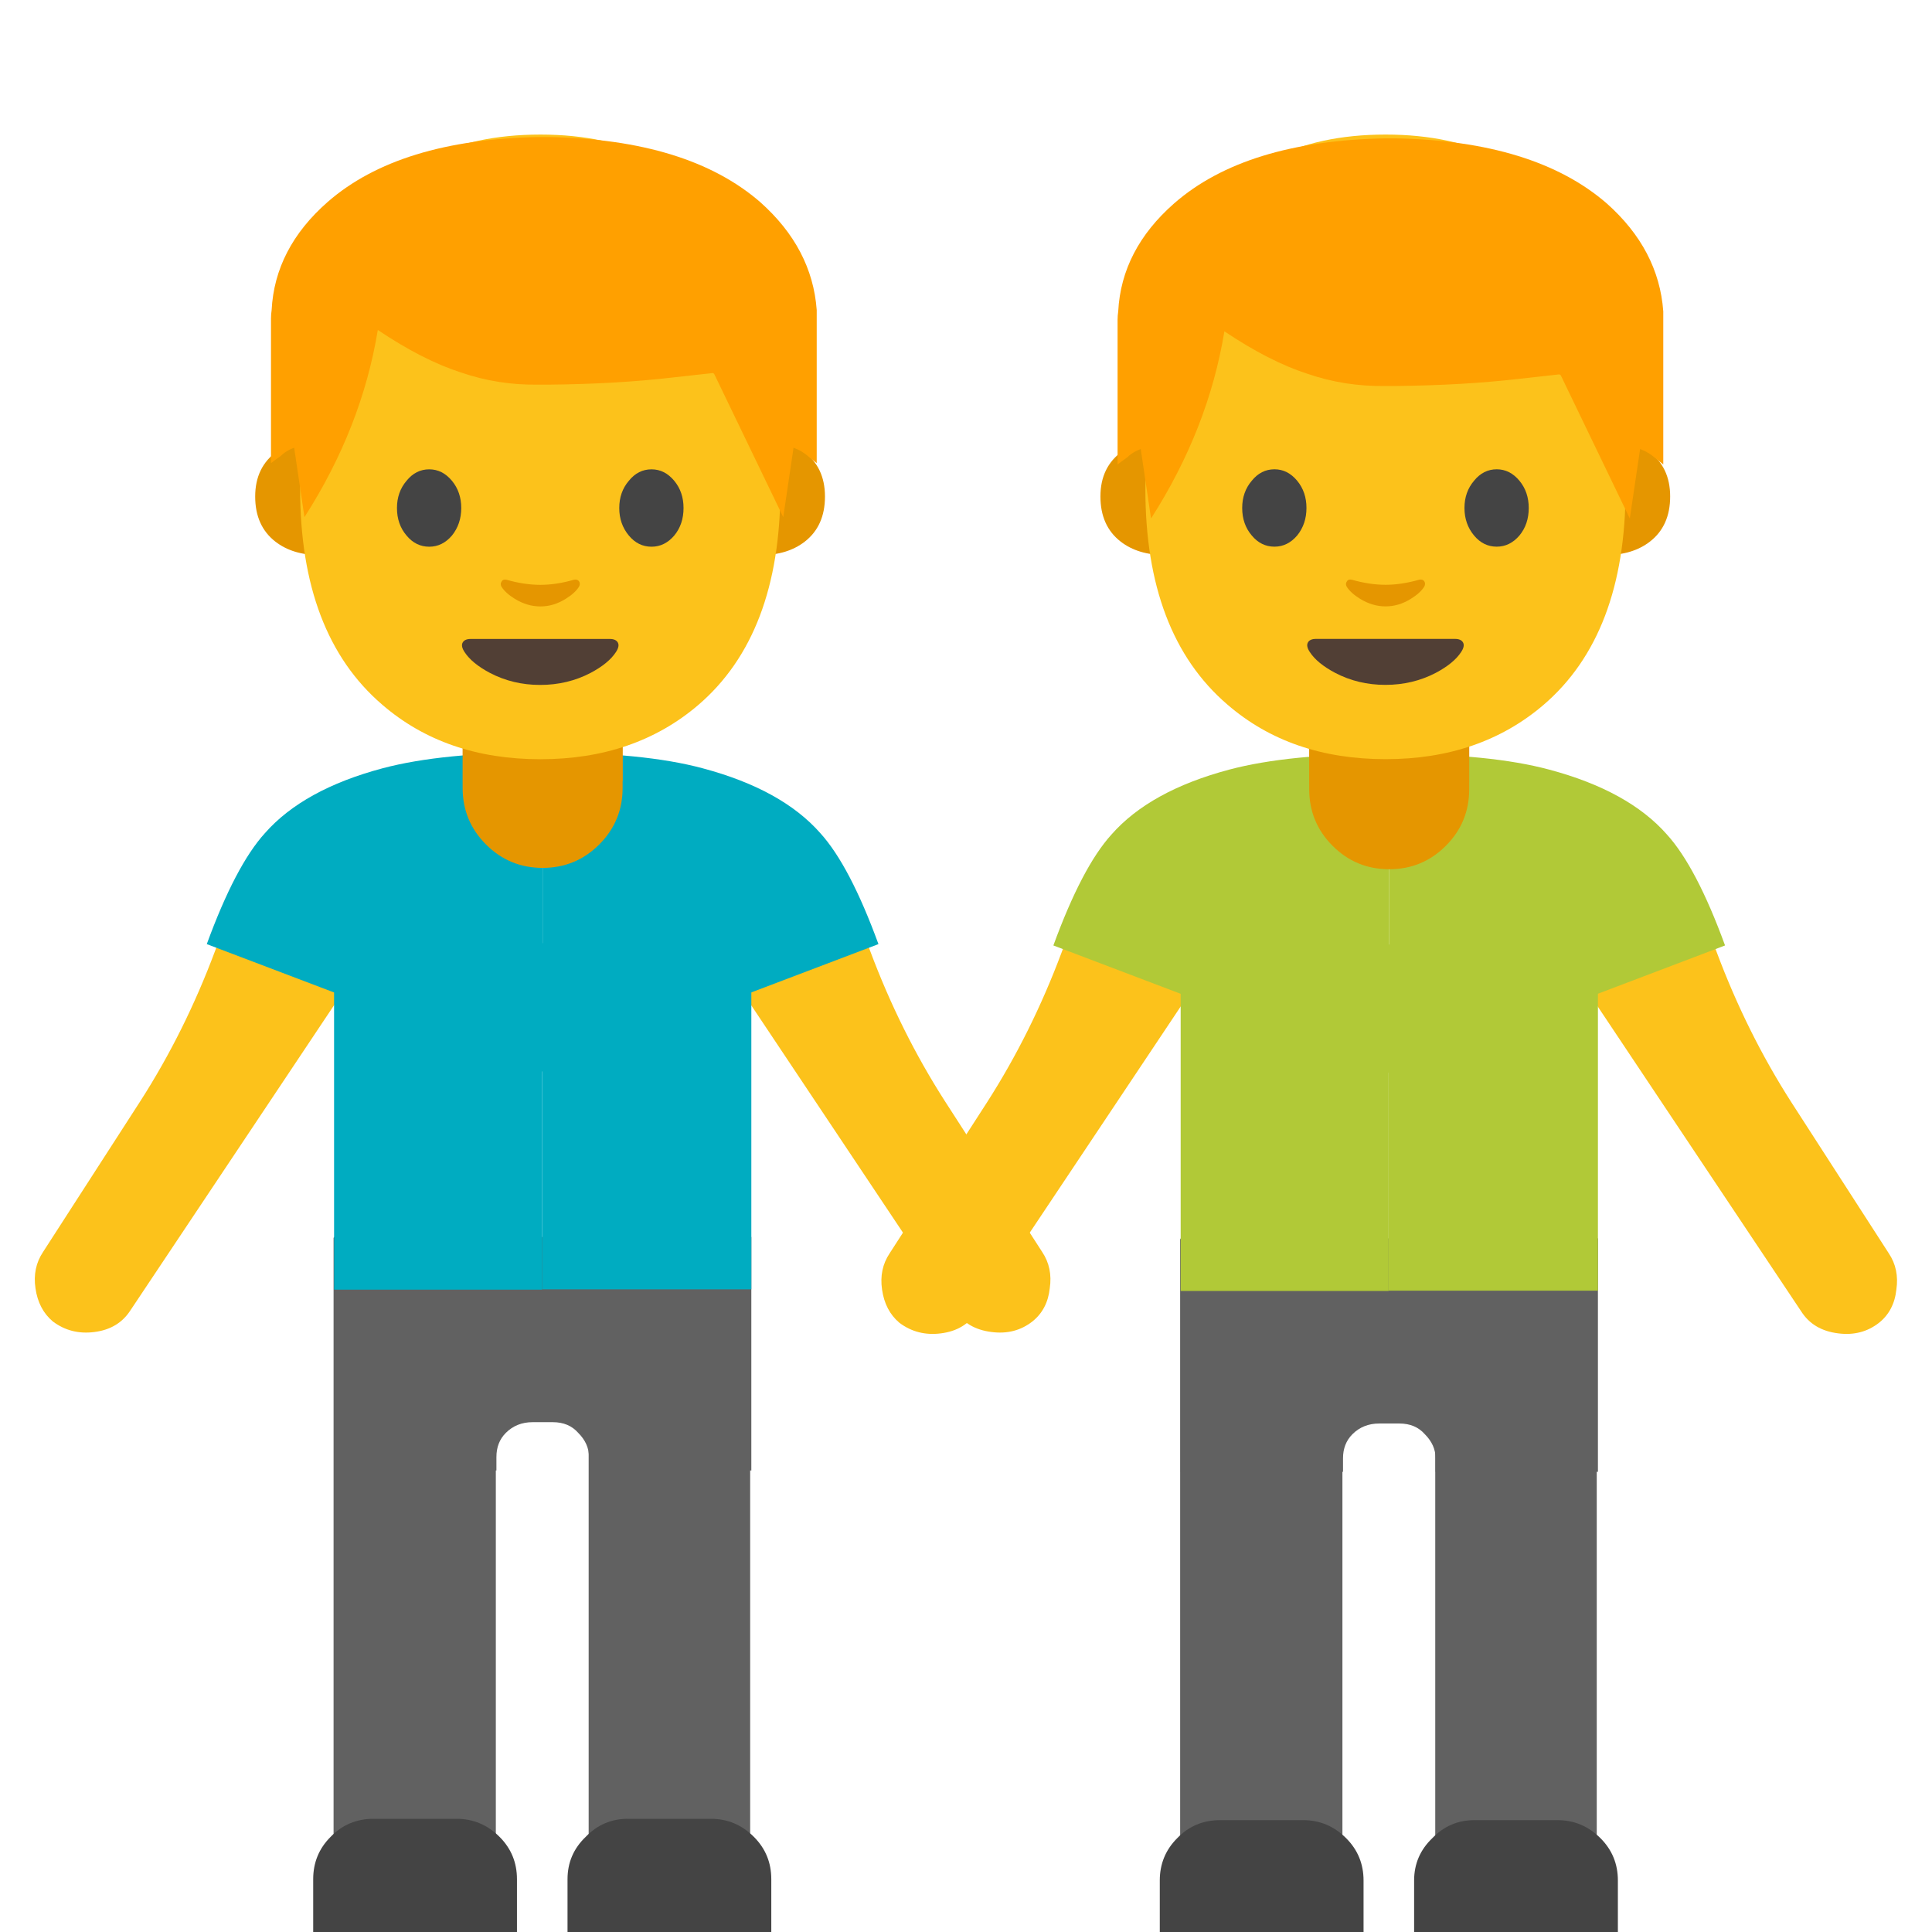
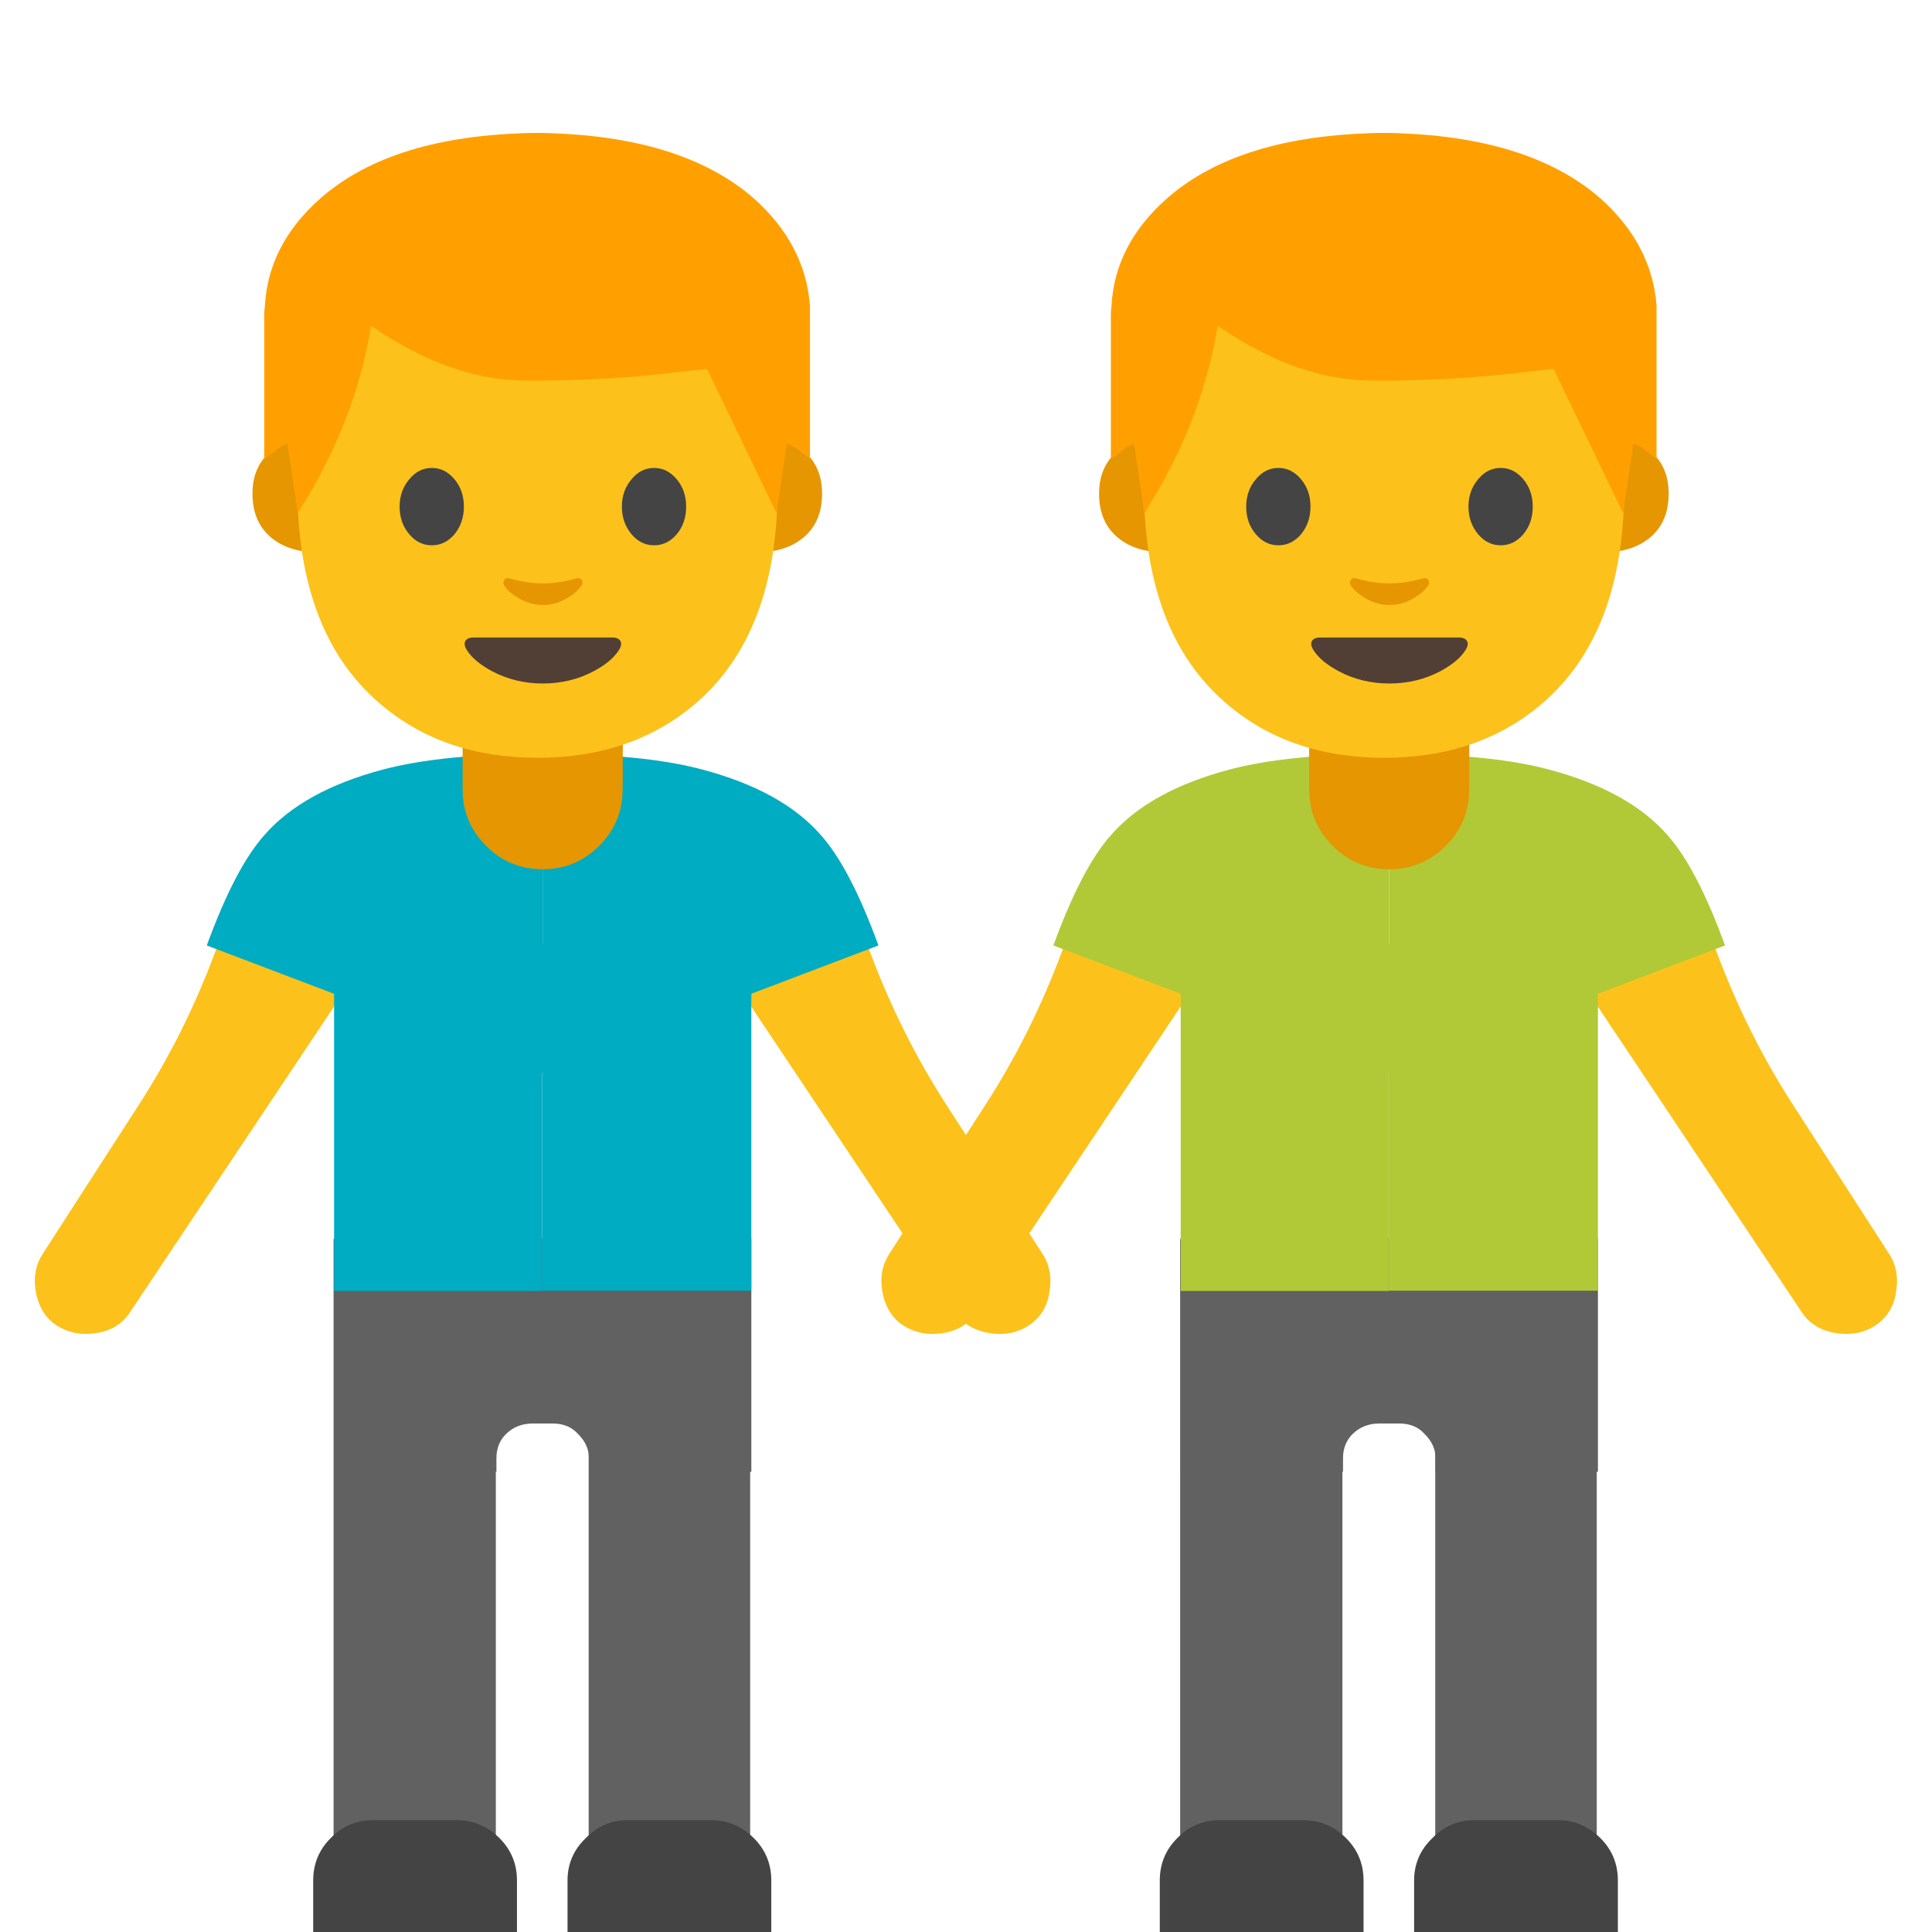
<svg xmlns="http://www.w3.org/2000/svg" xmlns:xlink="http://www.w3.org/1999/xlink" preserveAspectRatio="none" viewBox="0 0 72 72">
  <defs>
    <path id="a" fill="#FCC21B" d="M24.4 63.2l.3-4.1-9.8 2.15-.65 1.75q-2 5.35-4.95 9.95l-6.45 10q-.7 1.05-.5 2.4.2 1.4 1.15 2.2 1.2.9 2.75.7 1.6-.2 2.4-1.45L24.4 63.2z" />
    <path id="b" fill="#B1C937" d="M35.95 71V49.85q-6.65 0-10.6 1.05-5.25 1.4-7.8 4.3-1.95 2.15-3.85 7.35L35.95 71z" />
    <path id="c" fill="#FCC21B" d="M57 61.25l-9.8-2.15.3 4.1 15.75 23.6q.8 1.25 2.45 1.45 1.55.2 2.7-.7 1-.8 1.15-2.2.2-1.35-.5-2.4l-6.45-10q-2.95-4.6-4.95-9.95L57 61.25z" />
    <path id="d" fill="#B1C937" d="M35.95 49.85V71l22.25-8.45q-1.9-5.2-3.85-7.35-2.55-2.9-7.8-4.3-3.9-1.05-10.6-1.05z" />
    <path id="e" fill="#616161" d="M32.85 81.95H22.1v45.7h10.75v-45.7z" />
    <path id="f" fill="#444" d="M34.25 128v-3.5q0-1.65-1.15-2.8-1.2-1.2-2.85-1.2h-5.5q-1.7 0-2.85 1.2-1.15 1.15-1.15 2.8v3.5h13.5z" />
    <path id="g" fill="#616161" d="M49.7 81.9H39v45.75h10.7V81.9z" />
    <path id="h" fill="#444" d="M47.1 120.5h-5.5q-1.65 0-2.8 1.2-1.2 1.15-1.2 2.8v3.5h13.5v-3.5q0-1.65-1.15-2.8-1.2-1.2-2.85-1.2z" />
    <path id="i" fill="#E59600" d="M35.95 57.5q2.2 0 3.75-1.55 1.55-1.55 1.55-3.75v-4.5h-10.6v4.5q0 2.2 1.55 3.75 1.55 1.55 3.75 1.55z" />
    <path id="j" fill="#E59600" d="M18.05 29.4q1 .2 2.15.2 1.9 0 3-.5v-2.9q0-.6-.35-1.05-.4-.5-.95-.5h-3.35q-.55 0-.95.5-.35.5-.35 1.1v2.9l.8.25z" />
    <path id="k" fill="#616161" d="M28 46.1H12.45v8.7h6.05v-.5q0-.55.35-.9.4-.4 1-.4h.75q.6 0 .95.4.4.4.4.9v.5H28v-8.7z" />
    <path id="l" fill="#B1C937" d="M28 48.05v-12.9h-7.8v12.9H28z" />
    <path id="m" fill="#B1C937" d="M12.45 35.1v10.95h7.75V35.1h-7.75z" />
    <path id="n" fill="#E59600" d="M106.9 66.05h-3.6v20.3q4.75 0 7.85-2.4 3.6-2.8 3.6-8.05 0-5.3-3.9-8.1l-3.95-1.75z" />
    <path id="o" fill="#E59600" d="M24.7 66.05h-3.65l-3.9 1.75q-3.95 2.8-3.95 8.1 0 5.25 3.6 8.05 3.1 2.4 7.9 2.4v-20.3z" />
    <path id="p" fill="#FCC21B" d="M106.75 73.8q0-30.45-8.65-45.45Q87.85 10.6 64 10.6q-23.9 0-34.15 17.75-8.65 15-8.65 45.45 0 25.9 14.6 38.45Q47.05 122 64 122q16.8 0 28.1-9.65 14.65-12.55 14.65-38.55z" />
    <path id="q" fill="#444" d="M40.15 72.35q-1.7 2-1.7 4.85 0 2.9 1.7 4.9 1.65 2 4.05 2 2.35 0 4.05-2 1.65-2.05 1.65-4.9 0-2.85-1.65-4.85-1.7-2.05-4.05-2.05-2.4 0-4.05 2.05z" />
    <path id="r" fill="#444" d="M87.85 72.35q-1.7-2.05-4.05-2.05-2.4 0-4.05 2.05-1.7 2-1.7 4.85 0 2.85 1.7 4.9 1.65 2 4.05 2 2.35 0 4.05-2 1.65-2 1.65-4.9 0-2.85-1.65-4.85z" />
    <path id="s" fill="#513F35" d="M63.95 108.75q4.9 0 9-2.15 3.2-1.7 4.5-3.7.7-1.05.35-1.7-.35-.65-1.45-.65H51.6q-1.1 0-1.45.65-.35.65.35 1.7 1.3 2 4.5 3.7 4.1 2.15 8.95 2.15z" />
    <path id="t" fill="#E59600" d="M58 90q-.65-.15-.9.3-.3.4-.05.9.7 1.15 2.4 2.2 2.2 1.35 4.55 1.35 2.35 0 4.5-1.35 1.7-1.05 2.4-2.2.25-.5 0-.9-.3-.45-.95-.3-3.15.9-5.95.9-2.85 0-6-.9z" />
    <path id="u" fill="#FFA000" d="M57.2 19.2q-.35-4.8-4.4-8.4-5.6-4.85-16.4-5.05h-.8q-10.85.2-16.4 5.05-4.1 3.6-4.35 8.4-.05.35-.05.65V31.1q.25-.2.75-.55.3-.3.7-.5l.35-.15.8 5.4q4.45-6.95 5.7-14.55 3.5 2.35 6.45 3.3 2.9 1 6.05.95h.8q5.2-.05 9.55-.55l3.15-.35q.1 0 .15.1l5.35 11.1.8-5.4.35.15q.4.2.7.45l.75.6V19.85v-.65z" />
    <path id="v" fill="#FCC21B" d="M24.4 63.2l.3-4.1-9.8 2.15-.65 1.75q-2 5.35-4.95 9.95l-6.45 10q-.7 1.05-.5 2.4.2 1.4 1.15 2.2 1.2.9 2.75.7 1.6-.2 2.4-1.45L24.4 63.2z" />
    <path id="w" fill="#00ACC1" d="M35.95 71V49.85q-6.65 0-10.6 1.05-5.25 1.4-7.8 4.3-1.95 2.15-3.85 7.35L35.95 71z" />
    <path id="x" fill="#FCC21B" d="M57 61.25l-9.8-2.15.3 4.1 15.75 23.6q.8 1.25 2.45 1.45 1.55.2 2.7-.7 1-.8 1.15-2.2.2-1.35-.5-2.4l-6.45-10q-2.95-4.6-4.95-9.95L57 61.25z" />
    <path id="y" fill="#00ACC1" d="M35.95 49.85V71l22.25-8.45q-1.9-5.2-3.85-7.35-2.55-2.9-7.8-4.3-3.9-1.05-10.6-1.05z" />
    <path id="z" fill="#616161" d="M32.85 81.95H22.1v45.7h10.75v-45.7z" />
    <path id="A" fill="#444" d="M34.25 128v-3.5q0-1.65-1.15-2.8-1.2-1.2-2.85-1.2h-5.5q-1.7 0-2.85 1.2-1.15 1.15-1.15 2.8v3.5h13.5z" />
    <path id="B" fill="#616161" d="M49.7 81.9H39v45.75h10.7V81.9z" />
    <path id="C" fill="#444" d="M47.1 120.5h-5.5q-1.65 0-2.8 1.2-1.2 1.15-1.2 2.8v3.5h13.5v-3.5q0-1.65-1.15-2.8-1.2-1.2-2.85-1.2z" />
    <path id="D" fill="#E59600" d="M35.95 57.5q2.2 0 3.75-1.55 1.55-1.55 1.55-3.75v-4.5h-10.6v4.5q0 2.2 1.55 3.75 1.55 1.55 3.75 1.55z" />
    <path id="E" fill="#E59600" d="M18.05 29.4q1 .2 2.15.2 1.9 0 3-.5v-2.9q0-.6-.35-1.05-.4-.5-.95-.5h-3.35q-.55 0-.95.5-.35.5-.35 1.1v2.9l.8.25z" />
    <path id="F" fill="#616161" d="M28 46.1H12.45v8.7h6.05v-.5q0-.55.35-.9.4-.4 1-.4h.75q.6 0 .95.4.4.4.4.9v.5H28v-8.7z" />
    <path id="G" fill="#00ACC1" d="M28 48.05v-12.9h-7.8v12.9H28z" />
    <path id="H" fill="#00ACC1" d="M12.45 35.1v10.95h7.75V35.1h-7.75z" />
    <path id="I" fill="#E59600" d="M106.9 66.05h-3.6v20.3q4.75 0 7.85-2.4 3.6-2.8 3.6-8.05 0-5.3-3.9-8.1l-3.95-1.75z" />
    <path id="J" fill="#E59600" d="M24.7 66.05h-3.65l-3.9 1.75q-3.95 2.8-3.95 8.1 0 5.25 3.6 8.05 3.1 2.4 7.9 2.4v-20.3z" />
    <path id="K" fill="#FCC21B" d="M106.75 73.8q0-30.45-8.65-45.45Q87.85 10.6 64 10.6q-23.9 0-34.15 17.75-8.65 15-8.65 45.45 0 25.9 14.6 38.45Q47.05 122 64 122q16.8 0 28.1-9.65 14.65-12.55 14.65-38.55z" />
    <path id="L" fill="#444" d="M40.15 72.35q-1.7 2-1.7 4.85 0 2.9 1.7 4.9 1.65 2 4.05 2 2.35 0 4.05-2 1.65-2.05 1.65-4.9 0-2.85-1.65-4.85-1.7-2.05-4.05-2.05-2.4 0-4.05 2.05z" />
    <path id="M" fill="#444" d="M87.85 72.35q-1.7-2.05-4.05-2.05-2.4 0-4.05 2.05-1.7 2-1.7 4.85 0 2.85 1.7 4.9 1.65 2 4.05 2 2.35 0 4.05-2 1.65-2 1.65-4.9 0-2.85-1.65-4.85z" />
    <path id="N" fill="#513F35" d="M63.95 108.75q4.9 0 9-2.15 3.2-1.7 4.5-3.7.7-1.05.35-1.7-.35-.65-1.45-.65H51.6q-1.1 0-1.45.65-.35.65.35 1.7 1.3 2 4.5 3.7 4.1 2.15 8.95 2.15z" />
    <path id="O" fill="#E59600" d="M58 90q-.65-.15-.9.3-.3.4-.05.9.7 1.15 2.4 2.2 2.2 1.35 4.55 1.35 2.35 0 4.5-1.35 1.7-1.05 2.4-2.2.25-.5 0-.9-.3-.45-.95-.3-3.15.9-5.95.9-2.85 0-6-.9z" />
    <path id="P" fill="#FFA000" d="M57.2 19.2q-.35-4.8-4.4-8.4-5.6-4.85-16.4-5.05h-.8q-10.85.2-16.4 5.05-4.1 3.6-4.35 8.4-.05.35-.05.65V31.1q.25-.2.75-.55.3-.3.7-.5l.35-.15.8 5.4q4.45-6.95 5.7-14.55 3.5 2.35 6.45 3.3 2.9 1 6.05.95h.8q5.2-.05 9.55-.55l3.15-.35q.1 0 .15.1l5.35 11.1.8-5.4.35.15q.4.2.7.45l.75.6V19.85v-.65z" />
  </defs>
  <use transform="translate(31.55 .05) scale(.5625)" xlink:href="#a" />
  <use transform="translate(31.55 .05) scale(.5625)" xlink:href="#b" />
  <use transform="translate(31.55 .05) scale(.5625)" xlink:href="#c" />
  <use transform="translate(31.55 .05) scale(.5625)" xlink:href="#d" />
  <use transform="matrix(.5625 0 0 .56345 31.55 0)" xlink:href="#e" />
  <use transform="translate(31.55 .05) scale(.5625)" xlink:href="#f" />
  <use transform="translate(31.55 .1) scale(.5625)" xlink:href="#g" />
  <use transform="translate(31.55 .05) scale(.5625)" xlink:href="#h" />
  <use transform="translate(31.55 .05) scale(.5625)" xlink:href="#i" />
  <use transform="translate(31.55 .05)" xlink:href="#j" />
  <use transform="translate(31.55 .05)" xlink:href="#k" />
  <use transform="translate(31.55 .05)" xlink:href="#l" />
  <use transform="matrix(1 0 0 1.18265 31.55 -6.35)" xlink:href="#m" />
-   <use transform="matrix(.20908 0 0 .20885 38.25 2.65)" xlink:href="#n" />
-   <use transform="matrix(.20908 0 0 .20885 38.25 2.65)" xlink:href="#o" />
-   <use transform="matrix(.20918 0 0 .20895 38.25 2.8)" xlink:href="#p" />
-   <use transform="matrix(.20918 0 0 .20895 38.25 2.8)" xlink:href="#q" />
-   <use transform="matrix(.20918 0 0 .20895 38.25 2.8)" xlink:href="#r" />
-   <use transform="matrix(.20918 0 0 .20895 38.25 2.8)" xlink:href="#s" />
-   <use transform="matrix(.20918 0 0 .20895 38.25 2.8)" xlink:href="#t" />
-   <use transform="matrix(.47964 0 0 .47939 34.55 2.4)" xlink:href="#u" />
-   <use transform="scale(.5625)" xlink:href="#v" />
-   <use transform="scale(.5625)" xlink:href="#w" />
-   <use transform="scale(.5625)" xlink:href="#x" />
-   <use transform="scale(.5625)" xlink:href="#y" />
-   <use transform="matrix(.5625 0 0 .56345 0 -.05)" xlink:href="#z" />
-   <use transform="scale(.5625)" xlink:href="#A" />
-   <use transform="translate(0 .05) scale(.5625)" xlink:href="#B" />
-   <use transform="scale(.5625)" xlink:href="#C" />
-   <use transform="scale(.5625)" xlink:href="#D" />
-   <use xlink:href="#E" />
-   <use xlink:href="#F" />
-   <use xlink:href="#G" />
-   <use transform="matrix(1 0 0 1.18265 0 -6.4)" xlink:href="#H" />
-   <use transform="matrix(.2091 0 0 .20888 6.75 2.65)" xlink:href="#I" />
-   <use transform="matrix(.2091 0 0 .20888 6.75 2.65)" xlink:href="#J" />
-   <use transform="matrix(.2092 0 0 .20897 6.75 2.8)" xlink:href="#K" />
-   <use transform="matrix(.2092 0 0 .20897 6.75 2.8)" xlink:href="#L" />
-   <use transform="matrix(.2092 0 0 .20897 6.75 2.8)" xlink:href="#M" />
-   <use transform="matrix(.2092 0 0 .20897 6.75 2.8)" xlink:href="#N" />
-   <use transform="matrix(.2092 0 0 .20897 6.75 2.8)" xlink:href="#O" />
-   <use transform="matrix(.47966 0 0 .4794 3 2.35)" xlink:href="#P" />
+   <use transform="matrix(.20903 0 0 .2088 38.2 2.55)" xlink:href="#n" />
+   <use transform="matrix(.20903 0 0 .2088 38.2 2.55)" xlink:href="#o" />
+   <use transform="matrix(.20917 0 0 .20894 38.2 2.75)" xlink:href="#p" />
+   <use transform="matrix(.20917 0 0 .20894 38.4 2.75)" xlink:href="#q" />
+   <use transform="matrix(.20917 0 0 .20894 38.4 2.75)" xlink:href="#r" />
+   <use transform="matrix(.20917 0 0 .20894 38.4 2.75)" xlink:href="#s" />
+   <use transform="matrix(.20917 0 0 .20894 38.4 2.75)" xlink:href="#t" />
+   <use transform="matrix(.47963 0 0 .47937 34.3 2.2)" xlink:href="#u" />
+   <use transform="translate(0 .05) scale(.5625)" xlink:href="#v" />
+   <use transform="translate(0 .05) scale(.5625)" xlink:href="#w" />
+   <use transform="translate(0 .05) scale(.5625)" xlink:href="#x" />
+   <use transform="translate(0 .05) scale(.5625)" xlink:href="#y" />
+   <use transform="scale(.5625 .56345)" xlink:href="#z" />
+   <use transform="translate(0 .05) scale(.5625)" xlink:href="#A" />
+   <use transform="translate(0 .1) scale(.5625)" xlink:href="#B" />
+   <use transform="translate(0 .05) scale(.5625)" xlink:href="#C" />
+   <use transform="translate(0 .05) scale(.5625)" xlink:href="#D" />
+   <use transform="translate(0 .05)" xlink:href="#E" />
+   <use transform="translate(0 .05)" xlink:href="#F" />
+   <use transform="translate(0 .05)" xlink:href="#G" />
+   <use transform="matrix(1 0 0 1.18265 0 -6.35)" xlink:href="#H" />
+   <use transform="matrix(.20903 0 0 .2088 6.65 2.55)" xlink:href="#I" />
+   <use transform="matrix(.20903 0 0 .2088 6.65 2.55)" xlink:href="#J" />
+   <use transform="matrix(.20917 0 0 .20894 6.65 2.75)" xlink:href="#K" />
+   <use transform="matrix(.20917 0 0 .20894 6.85 2.75)" xlink:href="#L" />
+   <use transform="matrix(.20917 0 0 .20894 6.85 2.75)" xlink:href="#M" />
+   <use transform="matrix(.20917 0 0 .20894 6.85 2.75)" xlink:href="#N" />
+   <use transform="matrix(.20917 0 0 .20894 6.85 2.75)" xlink:href="#O" />
+   <use transform="matrix(.47963 0 0 .47937 2.75 2.2)" xlink:href="#P" />
</svg>
